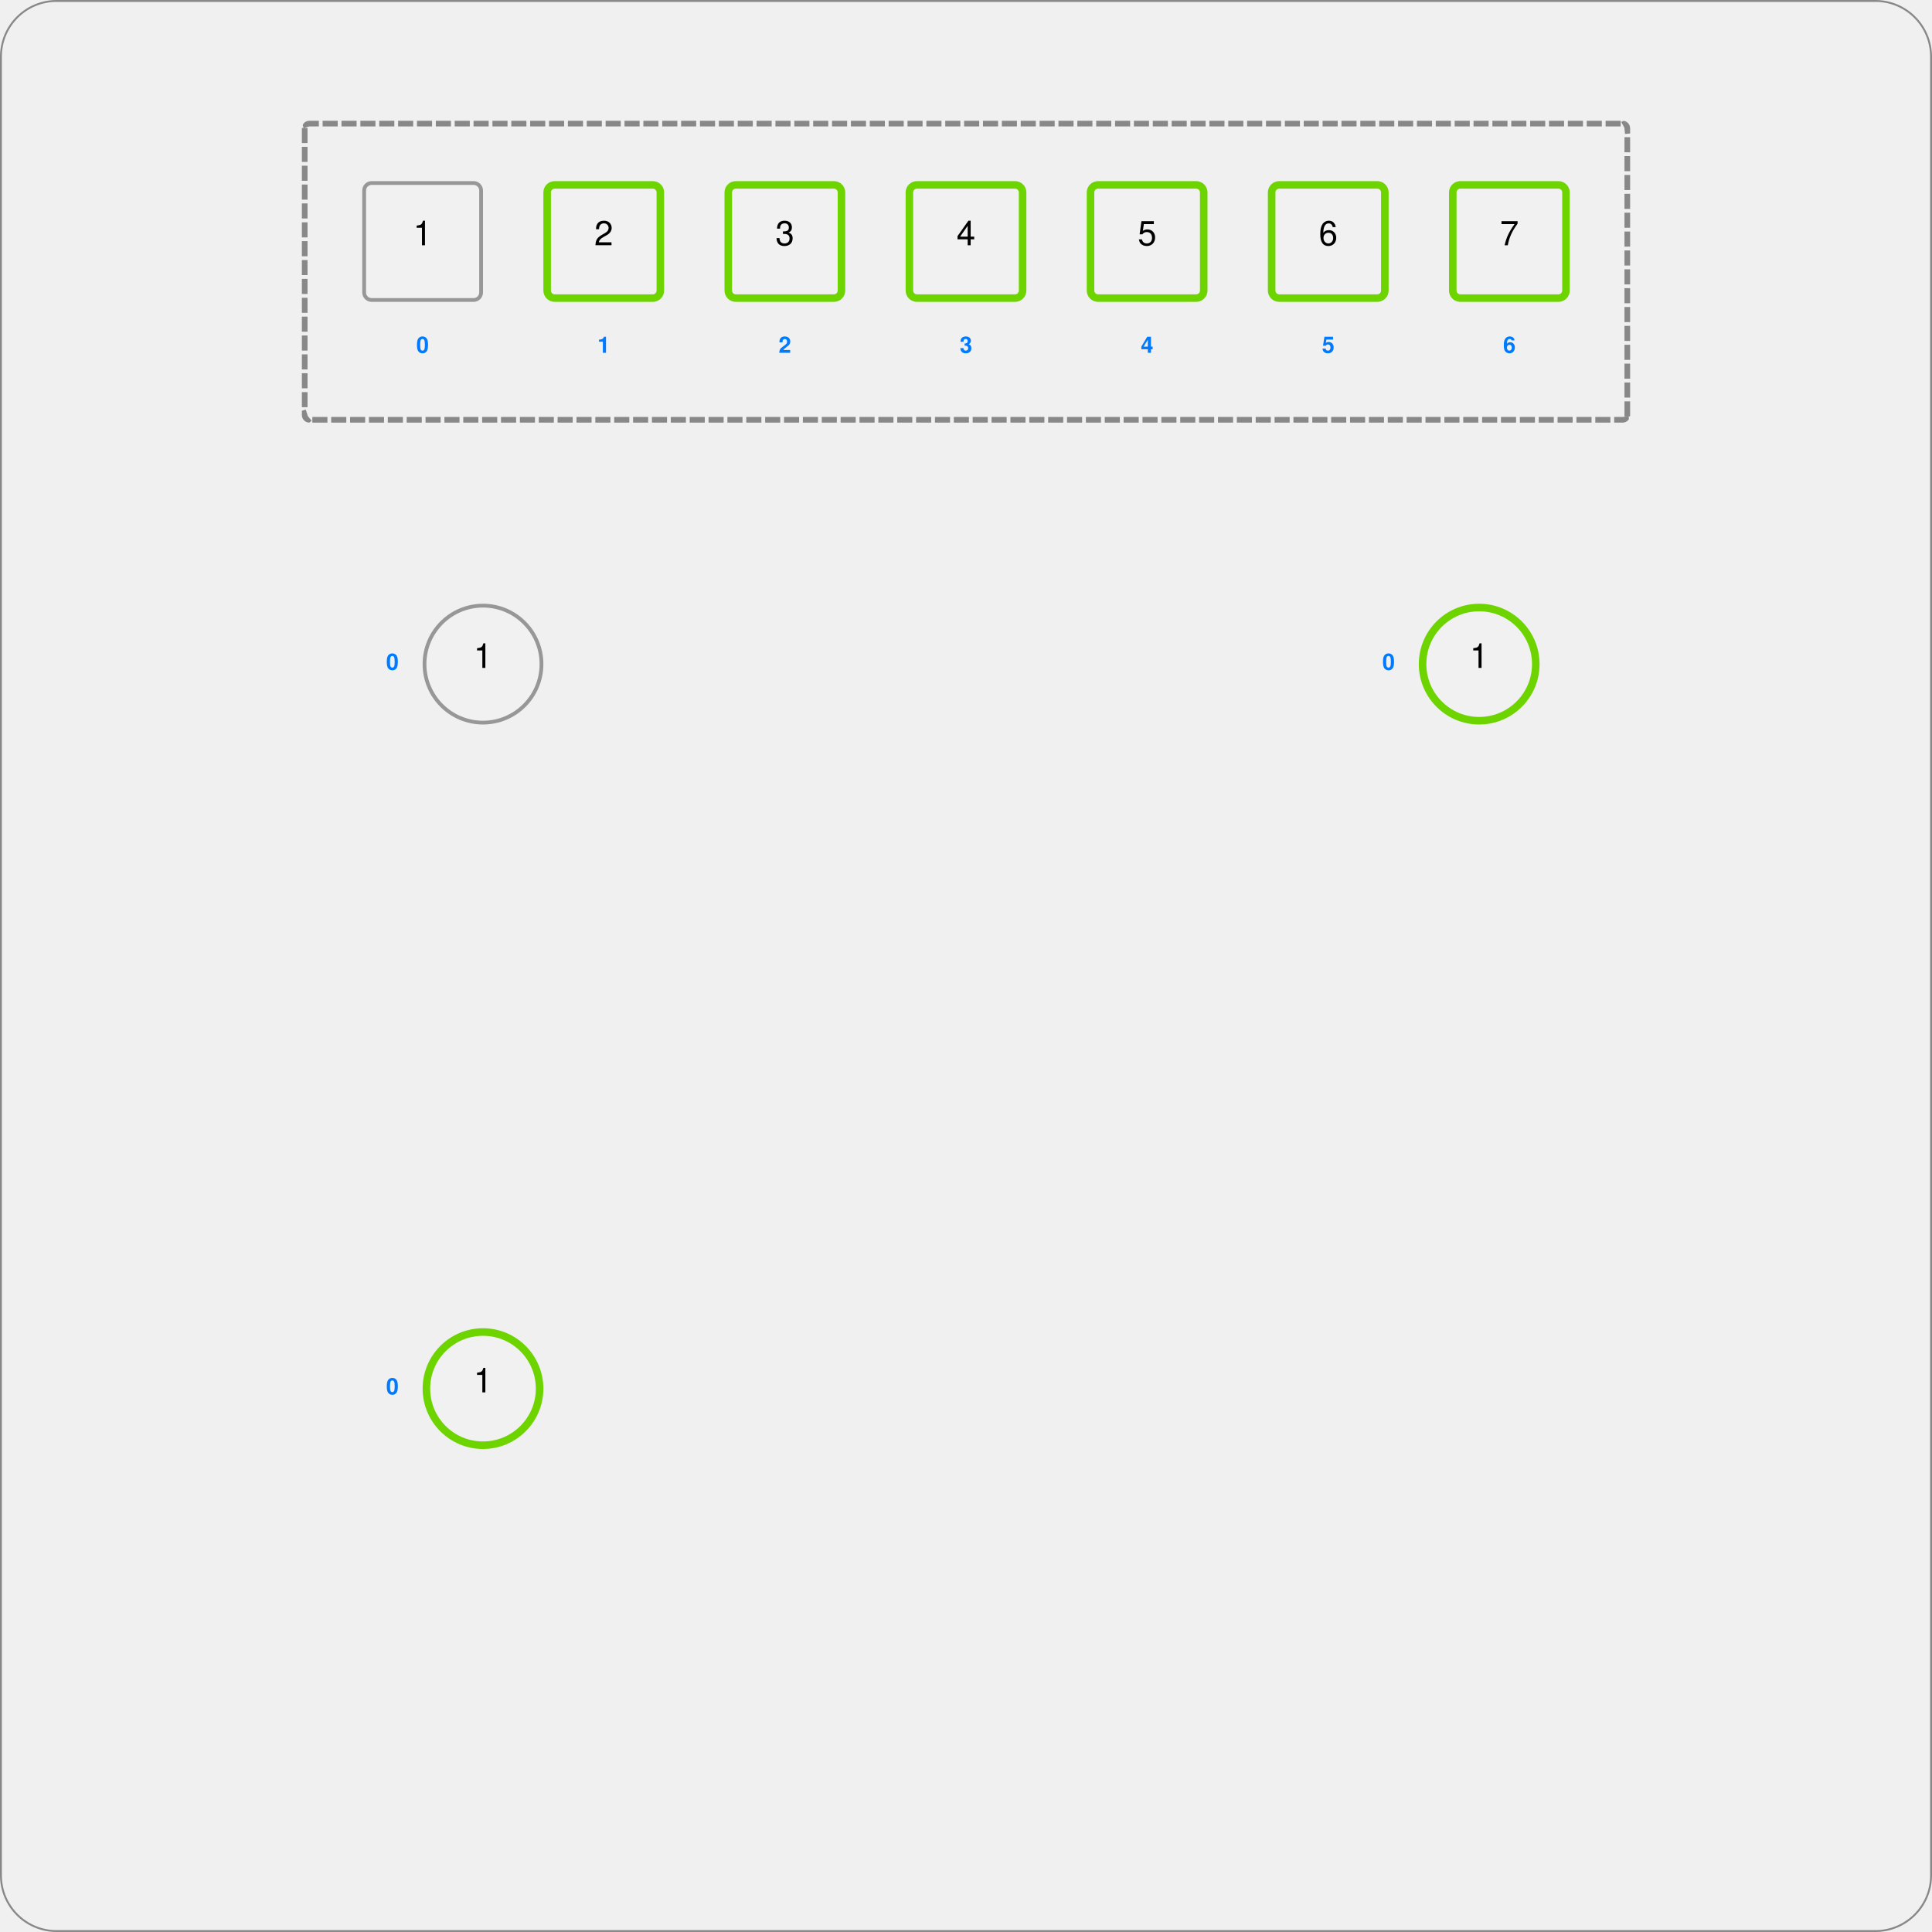
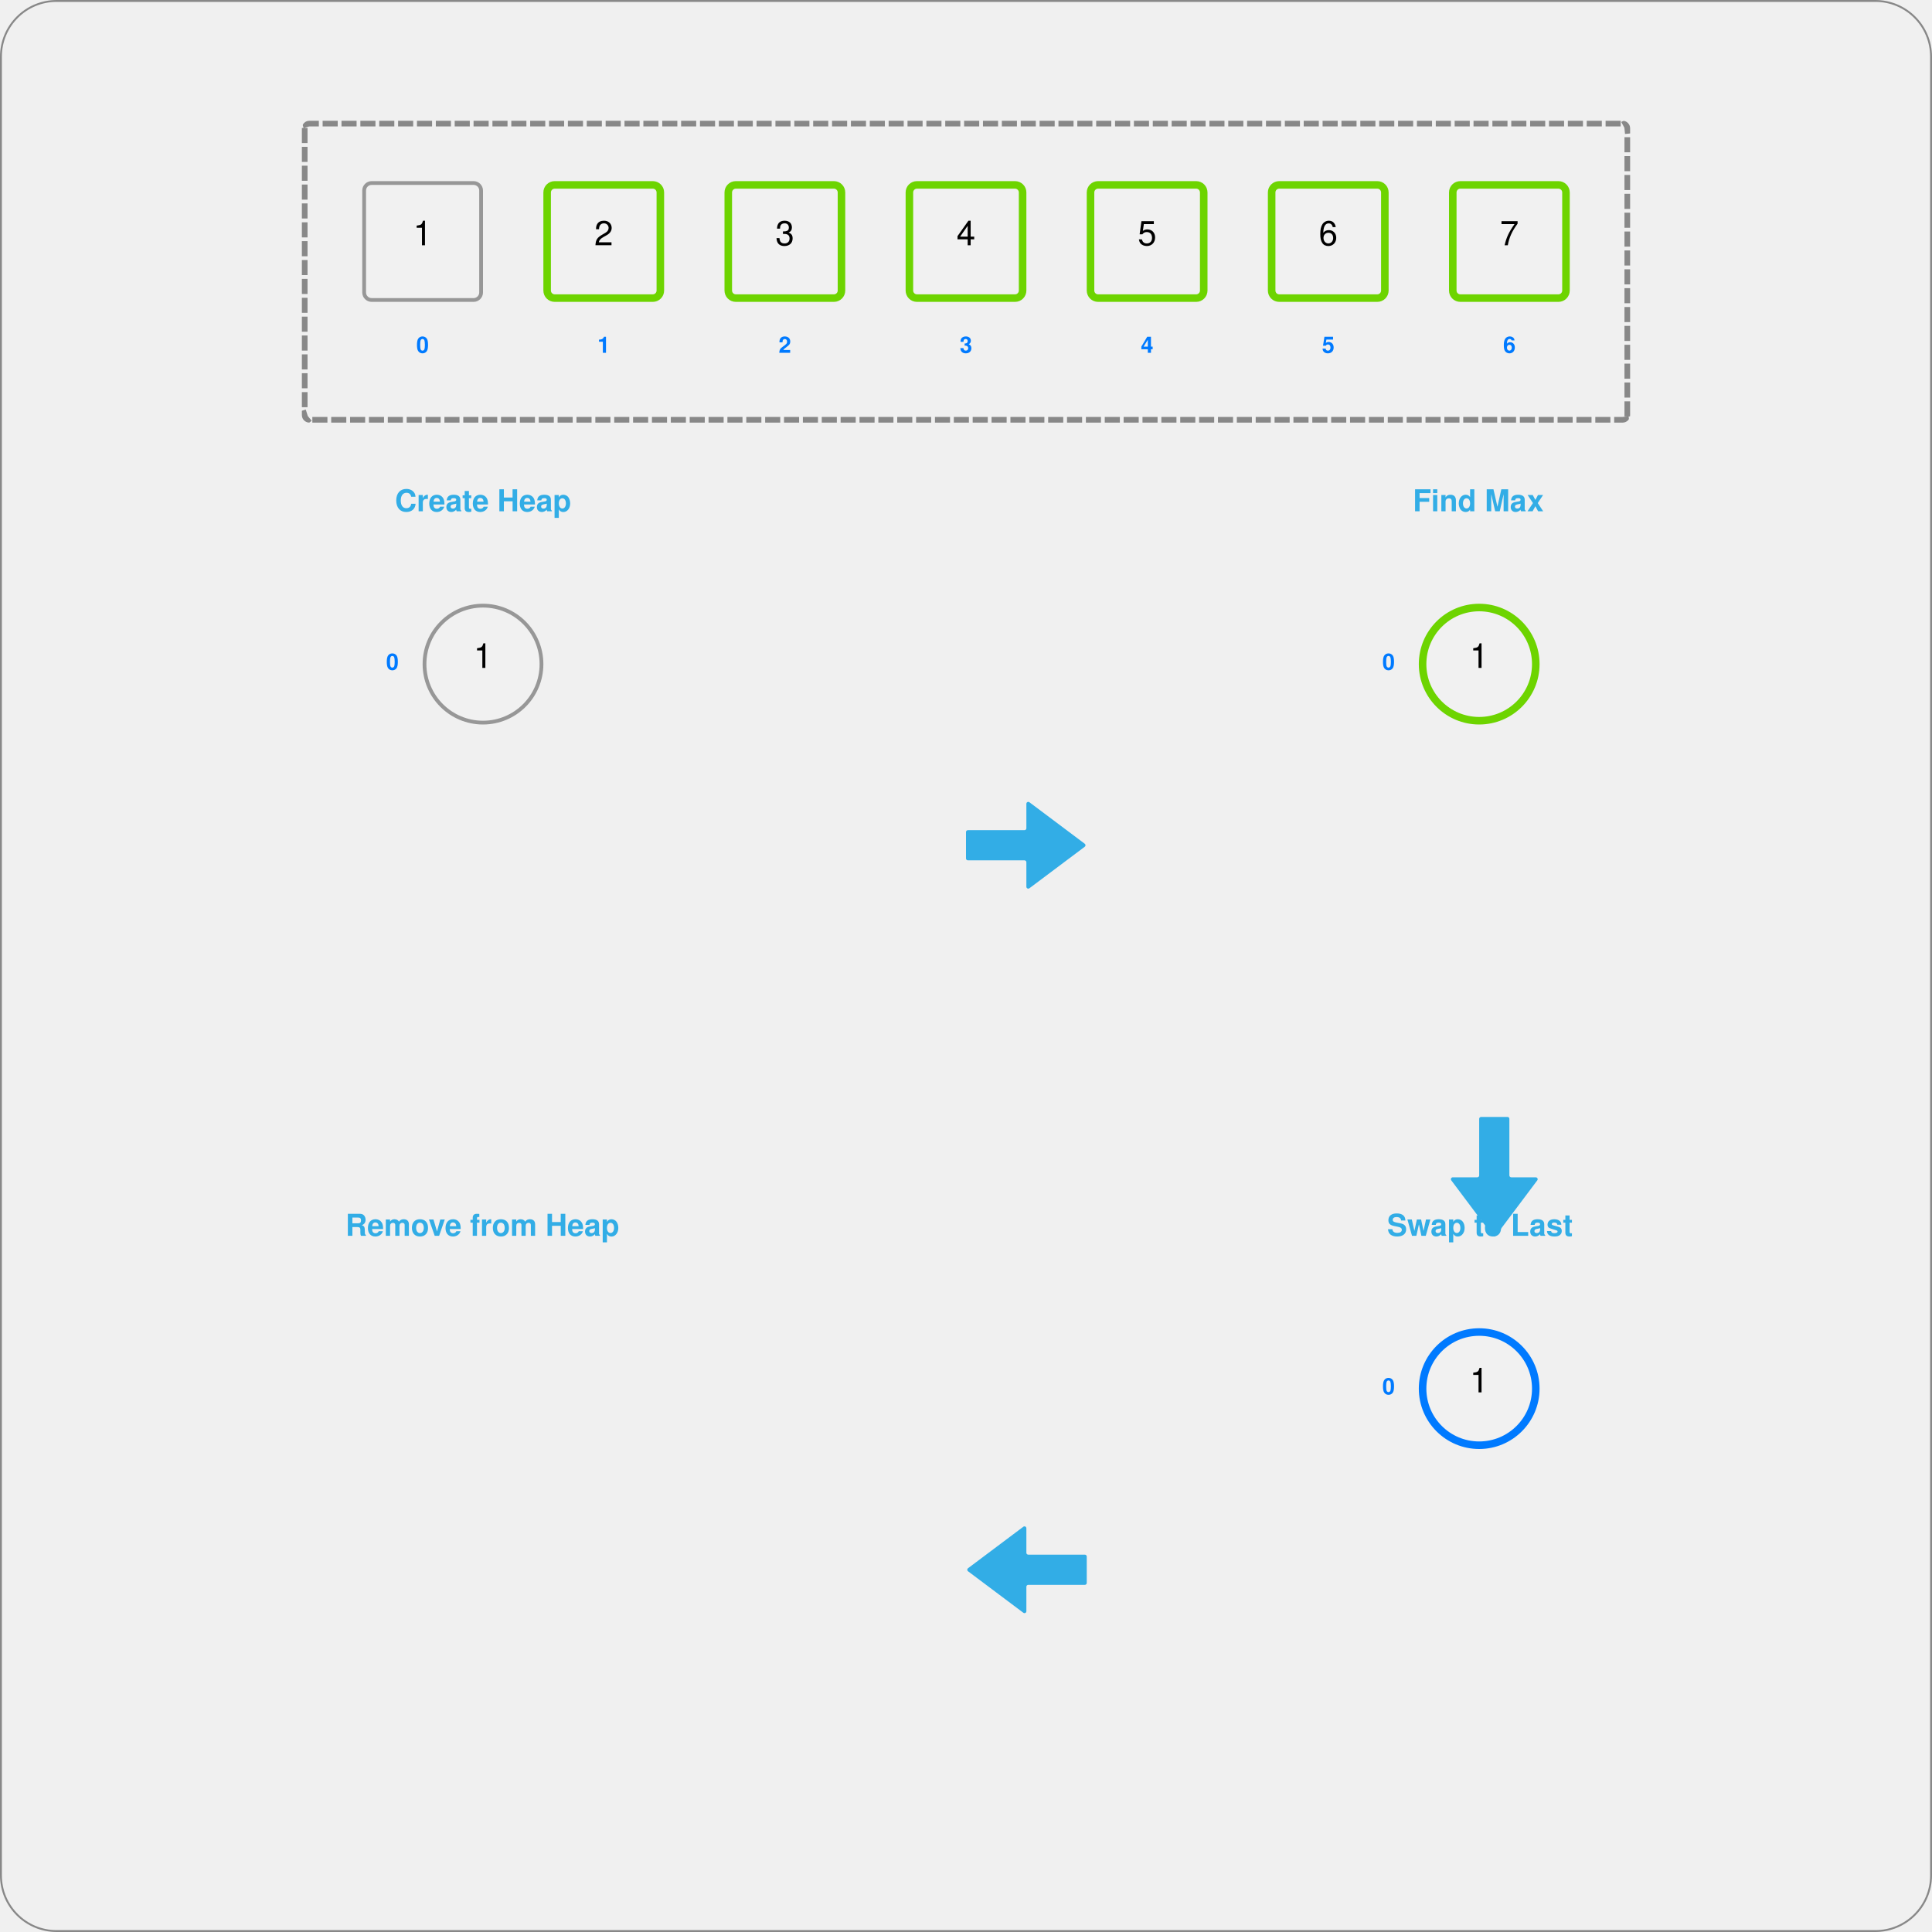
<svg xmlns="http://www.w3.org/2000/svg" xmlns:xlink="http://www.w3.org/1999/xlink" width="1024px" height="1024px" viewBox="0 0 1024 1024" version="1.1">
  <defs>
    <path d="M30,0 L994,0 C1010.569,-3.55271368e-15 1024,13.431 1024,30 L1024,994 C1024,1010.569 1010.569,1024 994,1024 L30,1024 C13.431,1024 0,1010.569 0,994 L0,30 C-3.55271368e-15,13.431 13.431,3.55271368e-15 30,0 Z" id="path-1" />
    <rect id="path-2" x="160" y="64" width="704" height="160" rx="4" />
    <mask id="mask-3" maskContentUnits="userSpaceOnUse" maskUnits="objectBoundingBox" x="0" y="0" width="704" height="160" fill="white">
      <use xlink:href="#path-2" />
    </mask>
    <path d="M0,0 L64,0 L64,64 L0,64 L0,0 Z" id="path-4" />
    <path d="M0,0 L64,0 L64,64 L0,64 L0,0 Z" id="path-5" />
    <path d="M0,0 L64,0 L64,64 L0,64 L0,0 Z" id="path-6" />
    <path d="M0,0 L64,0 L64,64 L0,64 L0,0 Z" id="path-7" />
    <path d="M0,0 L64,0 L64,64 L0,64 L0,0 Z" id="path-8" />
    <path d="M0,0 L64,0 L64,64 L0,64 L0,0 Z" id="path-9" />
    <path d="M0,0 L64,0 L64,64 L0,64 L0,0 Z" id="path-10" />
    <path d="M0,0 L64,0 L64,64 L0,64 L0,0 Z" id="path-11" />
    <path d="M0,0 L64,0 L64,64 L0,64 L0,0 Z" id="path-12" />
    <path d="M0,0 L64,0 L64,64 L0,64 L0,0 Z" id="path-13" />
  </defs>
  <g id="HeapSort-07" stroke="none" fill="none" xlink:href="#path-1">
    <path stroke="#888888" stroke-width="1" d="M994,0.5 C1002.146,0.5 1009.521,3.802 1014.86,9.14 C1020.198,14.479 1023.5,21.854 1023.5,30 L1023.5,994 C1023.5,1002.146 1020.198,1009.521 1014.86,1014.86 C1009.521,1020.198 1002.146,1023.5 994,1023.5 L30,1023.5 C21.854,1023.5 14.479,1020.198 9.14,1014.86 C3.802,1009.521 0.5,1002.146 0.5,994 L0.5,30 C0.5,21.854 3.802,14.479 9.14,9.14 C14.479,3.802 21.854,0.5 30,0.5 L994,0.5 Z" stroke-linejoin="square" />
    <use id="Rectangle" stroke="#888888" mask="url(#mask-3)" stroke-width="6" stroke-linecap="square" stroke-dasharray="2,8" xlink:href="#path-2" />
    <g id="cell" transform="translate(288, 96)" xlink:href="#path-4">
      <rect id="Rectangle" stroke="#6DD400" stroke-width="4" fill="#F1F1F1" fill-rule="evenodd" x="2" y="2" width="60" height="60" rx="4" />
      <text id="number" font-family="Helvetica" font-size="18" font-weight="normal" fill="#000000">
        <tspan x="26.995" y="34">2</tspan>
      </text>
    </g>
    <g id="cell" transform="translate(192, 96)" xlink:href="#path-5">
      <rect id="Rectangle" stroke="#979797" stroke-width="2" fill="#F1F1F1" fill-rule="evenodd" x="1" y="1" width="62" height="62" rx="4" />
      <text id="number" font-family="Helvetica" font-size="18" font-weight="normal" fill="#000000">
        <tspan x="26.995" y="34">1</tspan>
      </text>
    </g>
    <g id="cell" transform="translate(384, 96)" xlink:href="#path-6">
      <rect id="Rectangle" stroke="#6DD400" stroke-width="4" fill="#F1F1F1" fill-rule="evenodd" x="2" y="2" width="60" height="60" rx="4" />
      <text id="number" font-family="Helvetica" font-size="18" font-weight="normal" fill="#000000">
        <tspan x="26.995" y="34">3</tspan>
      </text>
    </g>
    <g id="cell" transform="translate(480, 96)" xlink:href="#path-7">
      <rect id="Rectangle" stroke="#6DD400" stroke-width="4" fill="#F1F1F1" fill-rule="evenodd" x="2" y="2" width="60" height="60" rx="4" />
      <text id="number" font-family="Helvetica" font-size="18" font-weight="normal" fill="#000000">
        <tspan x="26.995" y="34">4</tspan>
      </text>
    </g>
    <g id="cell" transform="translate(576, 96)" xlink:href="#path-8">
      <rect id="Rectangle" stroke="#6DD400" stroke-width="4" fill="#F1F1F1" fill-rule="evenodd" x="2" y="2" width="60" height="60" rx="4" />
      <text id="number" font-family="Helvetica" font-size="18" font-weight="normal" fill="#000000">
        <tspan x="26.995" y="34">5</tspan>
      </text>
    </g>
    <g id="cell" transform="translate(672, 96)" xlink:href="#path-9">
      <rect id="Rectangle" stroke="#6DD400" stroke-width="4" fill="#F1F1F1" fill-rule="evenodd" x="2" y="2" width="60" height="60" rx="4" />
      <text id="number" font-family="Helvetica" font-size="18" font-weight="normal" fill="#000000">
        <tspan x="26.995" y="34">6</tspan>
      </text>
    </g>
    <g id="cell" transform="translate(768, 96)" xlink:href="#path-10">
      <rect id="Rectangle" stroke="#6DD400" stroke-width="4" fill="#F1F1F1" fill-rule="evenodd" x="2" y="2" width="60" height="60" rx="4" />
      <text id="number" font-family="Helvetica" font-size="18" font-weight="normal" fill="#000000">
        <tspan x="26.995" y="34">7</tspan>
      </text>
    </g>
    <text id="0" font-family="Helvetica-Bold, Helvetica" font-size="12" font-weight="bold" fill="#007AFF">
      <tspan x="220.663" y="187">0</tspan>
    </text>
    <text id="0" font-family="Helvetica-Bold, Helvetica" font-size="12" font-weight="bold" fill="#007AFF">
      <tspan x="204.663" y="355">0</tspan>
    </text>
    <text id="1" font-family="Helvetica-Bold, Helvetica" font-size="12" font-weight="bold" fill="#007AFF">
      <tspan x="316.663" y="187">1</tspan>
    </text>
    <text id="2" font-family="Helvetica-Bold, Helvetica" font-size="12" font-weight="bold" fill="#007AFF">
      <tspan x="412.663" y="187">2</tspan>
    </text>
    <text id="3" font-family="Helvetica-Bold, Helvetica" font-size="12" font-weight="bold" fill="#007AFF">
      <tspan x="508.663" y="187">3</tspan>
    </text>
    <text id="4" font-family="Helvetica-Bold, Helvetica" font-size="12" font-weight="bold" fill="#007AFF">
      <tspan x="604.663" y="187">4</tspan>
    </text>
    <text id="6" font-family="Helvetica-Bold, Helvetica" font-size="12" font-weight="bold" fill="#007AFF">
      <tspan x="796.663" y="187">6</tspan>
    </text>
    <text id="5" font-family="Helvetica-Bold, Helvetica" font-size="12" font-weight="bold" fill="#007AFF">
      <tspan x="700.663" y="187">5</tspan>
    </text>
    <g id="node" transform="translate(224, 320)" xlink:href="#path-11">
      <rect id="Rectangle" stroke="#979797" stroke-width="2" fill="#F1F1F1" fill-rule="evenodd" x="1" y="1" width="62" height="62" rx="31" />
      <text id="number" font-family="Helvetica" font-size="18" font-weight="normal" fill="#000000">
        <tspan x="26.995" y="34">1</tspan>
      </text>
    </g>
    <text id="0" font-family="Helvetica-Bold, Helvetica" font-size="12" font-weight="bold" fill="#007AFF">
-       <tspan x="204.663" y="739">0</tspan>
+       <tspan x="732.663" y="739">0</tspan>
    </text>
-     <g id="node" transform="translate(224, 704)" xlink:href="#path-12">
-       <rect id="Rectangle" stroke="#6DD400" stroke-width="4" fill="#F1F1F1" fill-rule="evenodd" x="2" y="2" width="60" height="60" rx="30" />
+     <g id="node" transform="translate(752, 704)" xlink:href="#path-12">
+       <rect id="Rectangle" stroke="#007AFF" stroke-width="4" fill="#F1F1F1" fill-rule="evenodd" x="2" y="2" width="60" height="60" rx="30" />
      <text id="number" font-family="Helvetica" font-size="18" font-weight="normal" fill="#000000">
        <tspan x="26.995" y="34">1</tspan>
      </text>
    </g>
    <text id="0" font-family="Helvetica-Bold, Helvetica" font-size="12" font-weight="bold" fill="#007AFF">
      <tspan x="732.663" y="355">0</tspan>
    </text>
    <g id="node" transform="translate(752, 320)" xlink:href="#path-13">
      <rect id="Rectangle" stroke="#6DD400" stroke-width="4" fill="#F1F1F1" fill-rule="evenodd" x="2" y="2" width="60" height="60" rx="30" />
      <text id="number" font-family="Helvetica" font-size="18" font-weight="normal" fill="#000000">
        <tspan x="26.995" y="34">1</tspan>
      </text>
    </g>
+     <text id="Swap-to-Last" font-family="Helvetica-Bold, Helvetica" font-size="16" font-weight="bold" fill="#32ADE6">
+       <tspan x="735.16" y="655">Swap to Last</tspan>
+     </text>
+     <text id="Create-Heap" font-family="Helvetica-Bold, Helvetica" font-size="16" font-weight="bold" fill="#32ADE6">
+       <tspan x="209.312" y="271">Create Heap</tspan>
+     </text>
+     <text id="Remove-from-Heap" font-family="Helvetica-Bold, Helvetica" font-size="16" font-weight="bold" fill="#32ADE6">
+       <tspan x="183.09" y="655">Remove from Heap</tspan>
+     </text>
+     <text id="Find-Max" font-family="Helvetica-Bold, Helvetica" font-size="16" font-weight="bold" fill="#32ADE6">
+       <tspan x="748.832" y="271">Find Max</tspan>
+     </text>
+     <path d="M513,440 L543,440 C543.552,440 544,439.552 544,439 L544,426 C544,425.448 544.448,425 545,425 C545.216,425 545.427,425.07 545.6,425.2 L574.933,447.2 C575.375,447.531 575.465,448.158 575.133,448.6 C575.076,448.676 575.009,448.743 574.933,448.8 L545.6,470.8 C545.158,471.131 544.531,471.042 544.2,470.6 C544.07,470.427 544,470.216 544,470 L544,457 C544,456.448 543.552,456 543,456 L513,456 C512.448,456 512,455.552 512,455 L512,441 C512,440.448 512.448,440 513,440 Z" id="Path" fill="#32ADE6" fill-rule="evenodd" />
+     <path d="M761,616 L791,616 C791.552,616 792,615.552 792,615 L792,602 C792,601.448 792.448,601 793,601 C793.216,601 793.427,601.07 793.6,601.2 L822.933,623.2 C823.375,623.531 823.465,624.158 823.133,624.6 C823.076,624.676 823.009,624.743 822.933,624.8 L793.6,646.8 C793.158,647.131 792.531,647.042 792.2,646.6 C792.07,646.427 792,646.216 792,646 L792,633 C792,632.448 791.552,632 791,632 L761,632 C760.448,632 760,631.552 760,631 L760,617 C760,616.448 760.448,616 761,616 Z" id="Path" fill="#32ADE6" fill-rule="evenodd" transform="translate(792, 624) rotate(90) translate(-792, -624)" />
+     <path d="M513,824 L543,824 C543.552,824 544,823.552 544,823 L544,810 C544,809.448 544.448,809 545,809 C545.216,809 545.427,809.07 545.6,809.2 L574.933,831.2 C575.375,831.531 575.465,832.158 575.133,832.6 C575.076,832.676 575.009,832.743 574.933,832.8 L545.6,854.8 C545.158,855.131 544.531,855.042 544.2,854.6 C544.07,854.427 544,854.216 544,854 L544,841 C544,840.448 543.552,840 543,840 L513,840 C512.448,840 512,839.552 512,839 L512,825 C512,824.448 512.448,824 513,824 Z" id="Path" fill="#32ADE6" fill-rule="evenodd" transform="translate(544, 832) scale(-1, 1) translate(-544, -832)" />
  </g>
</svg>
